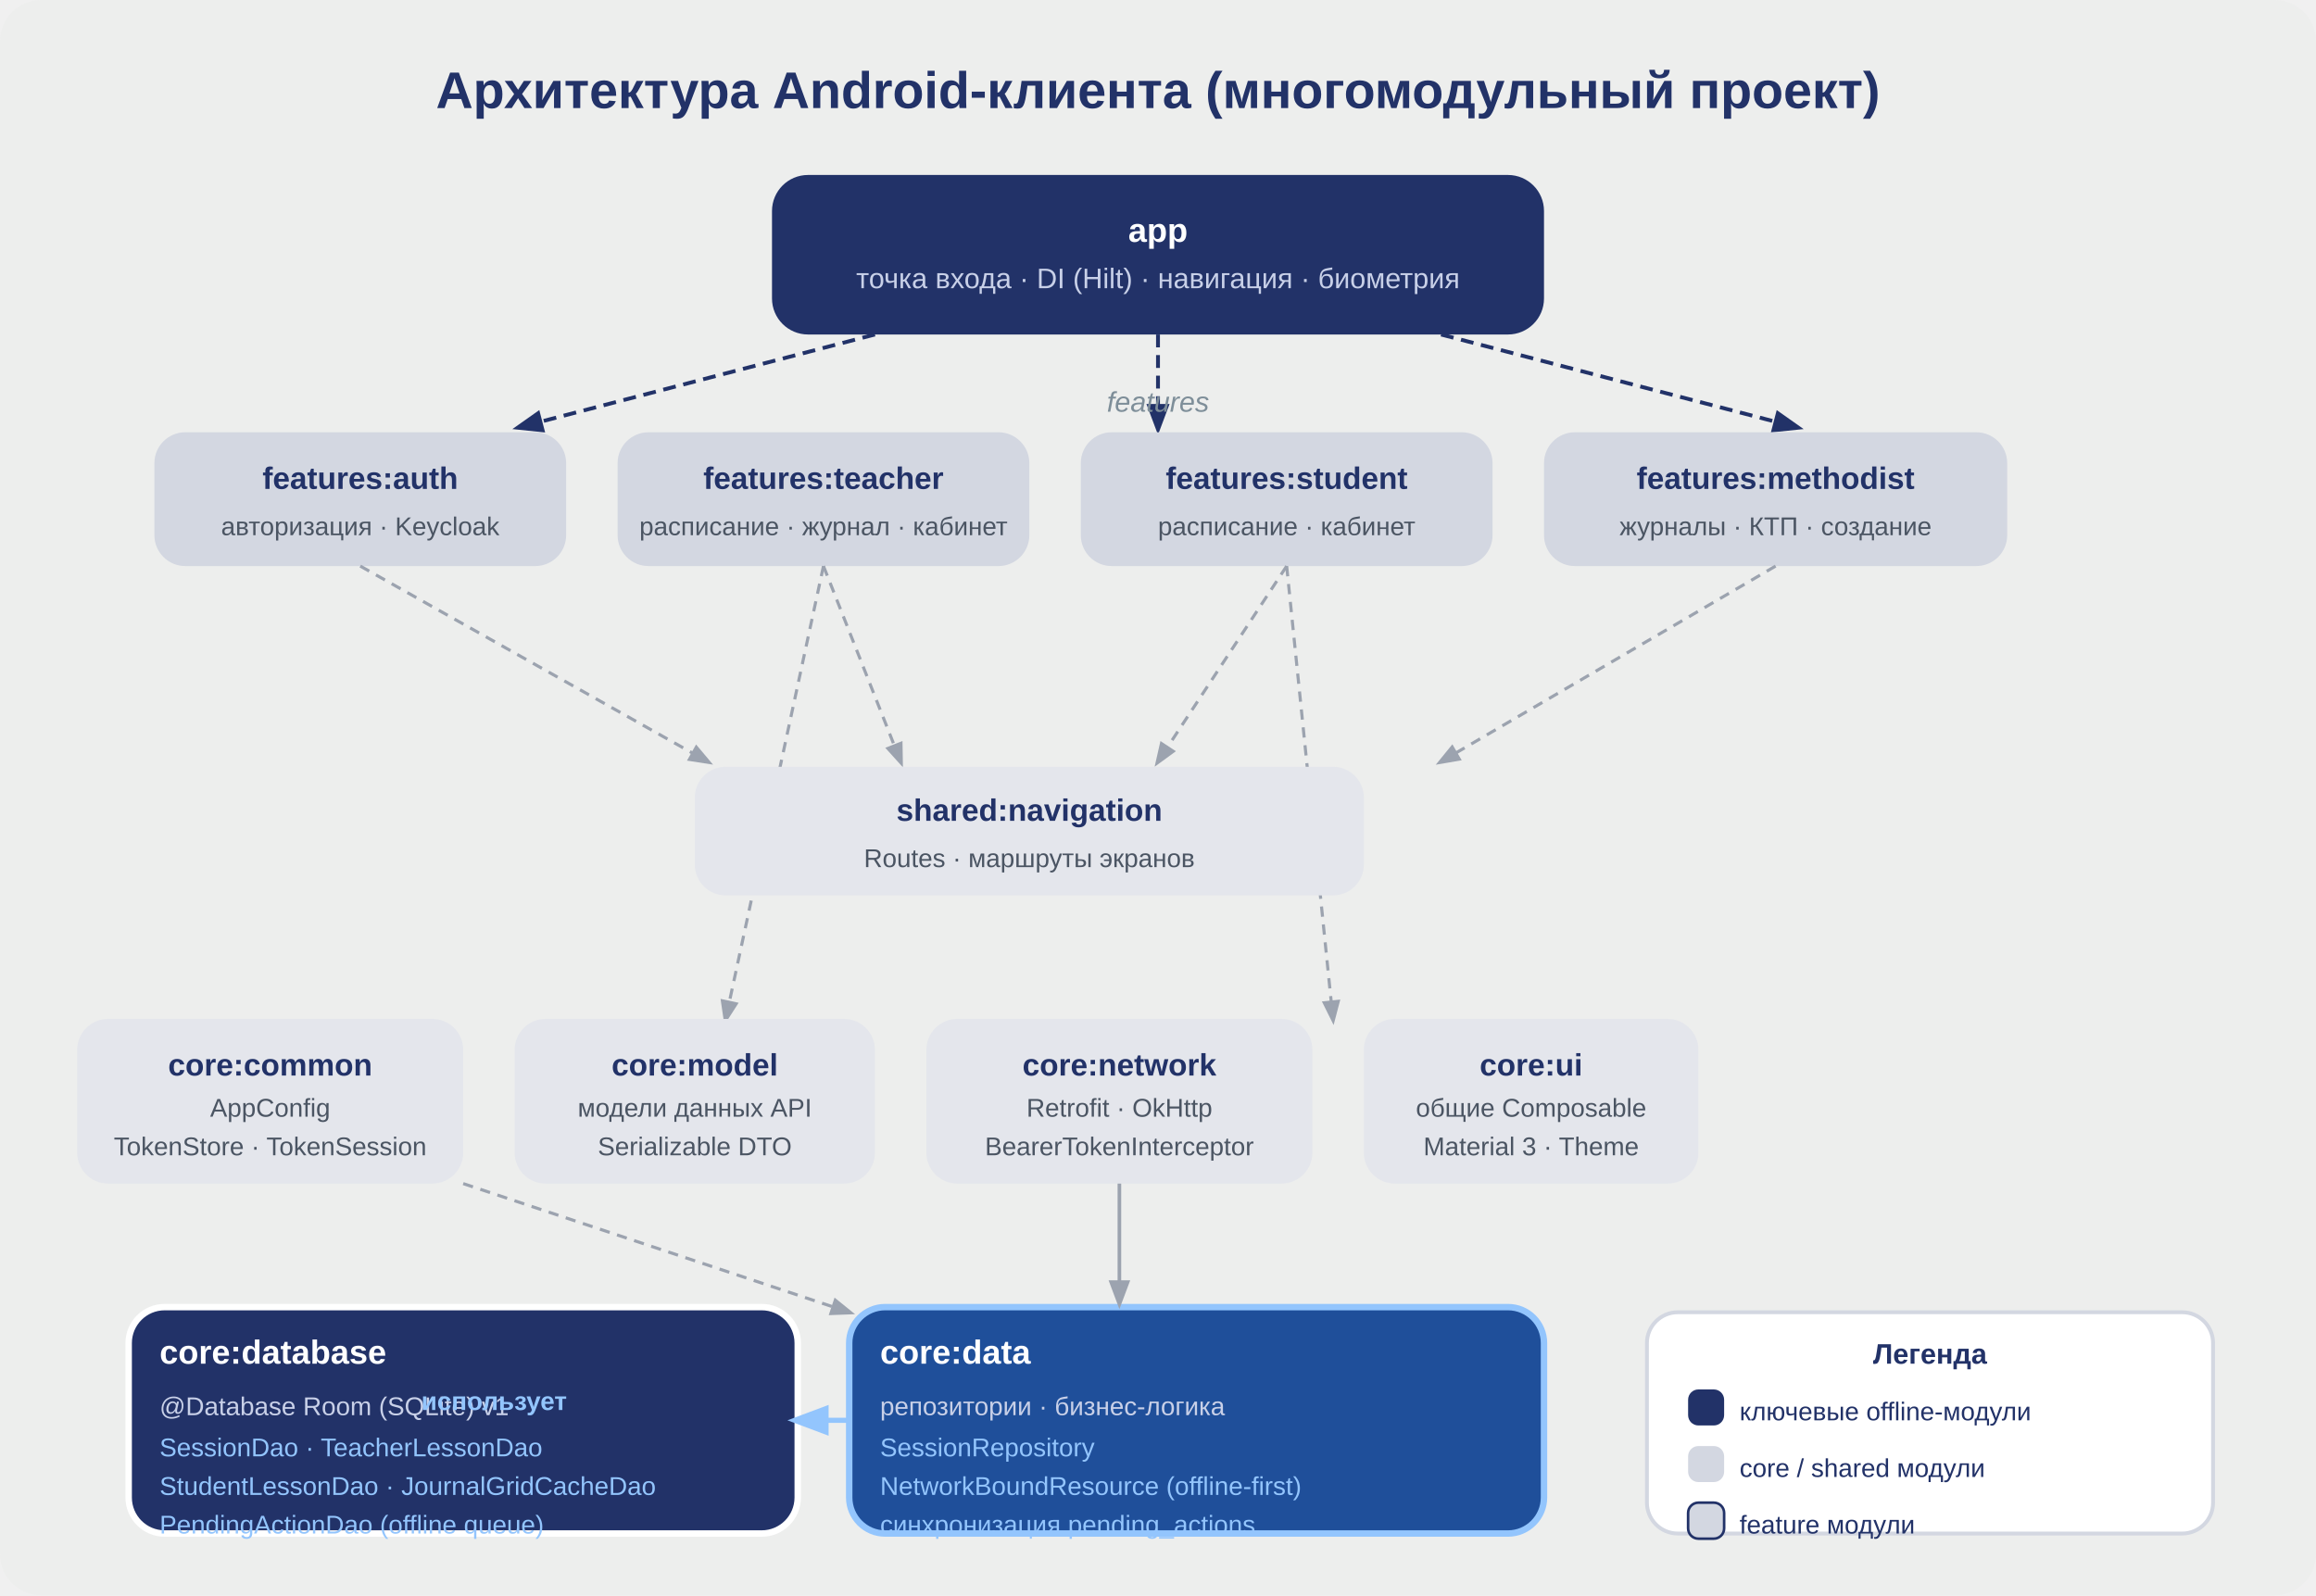
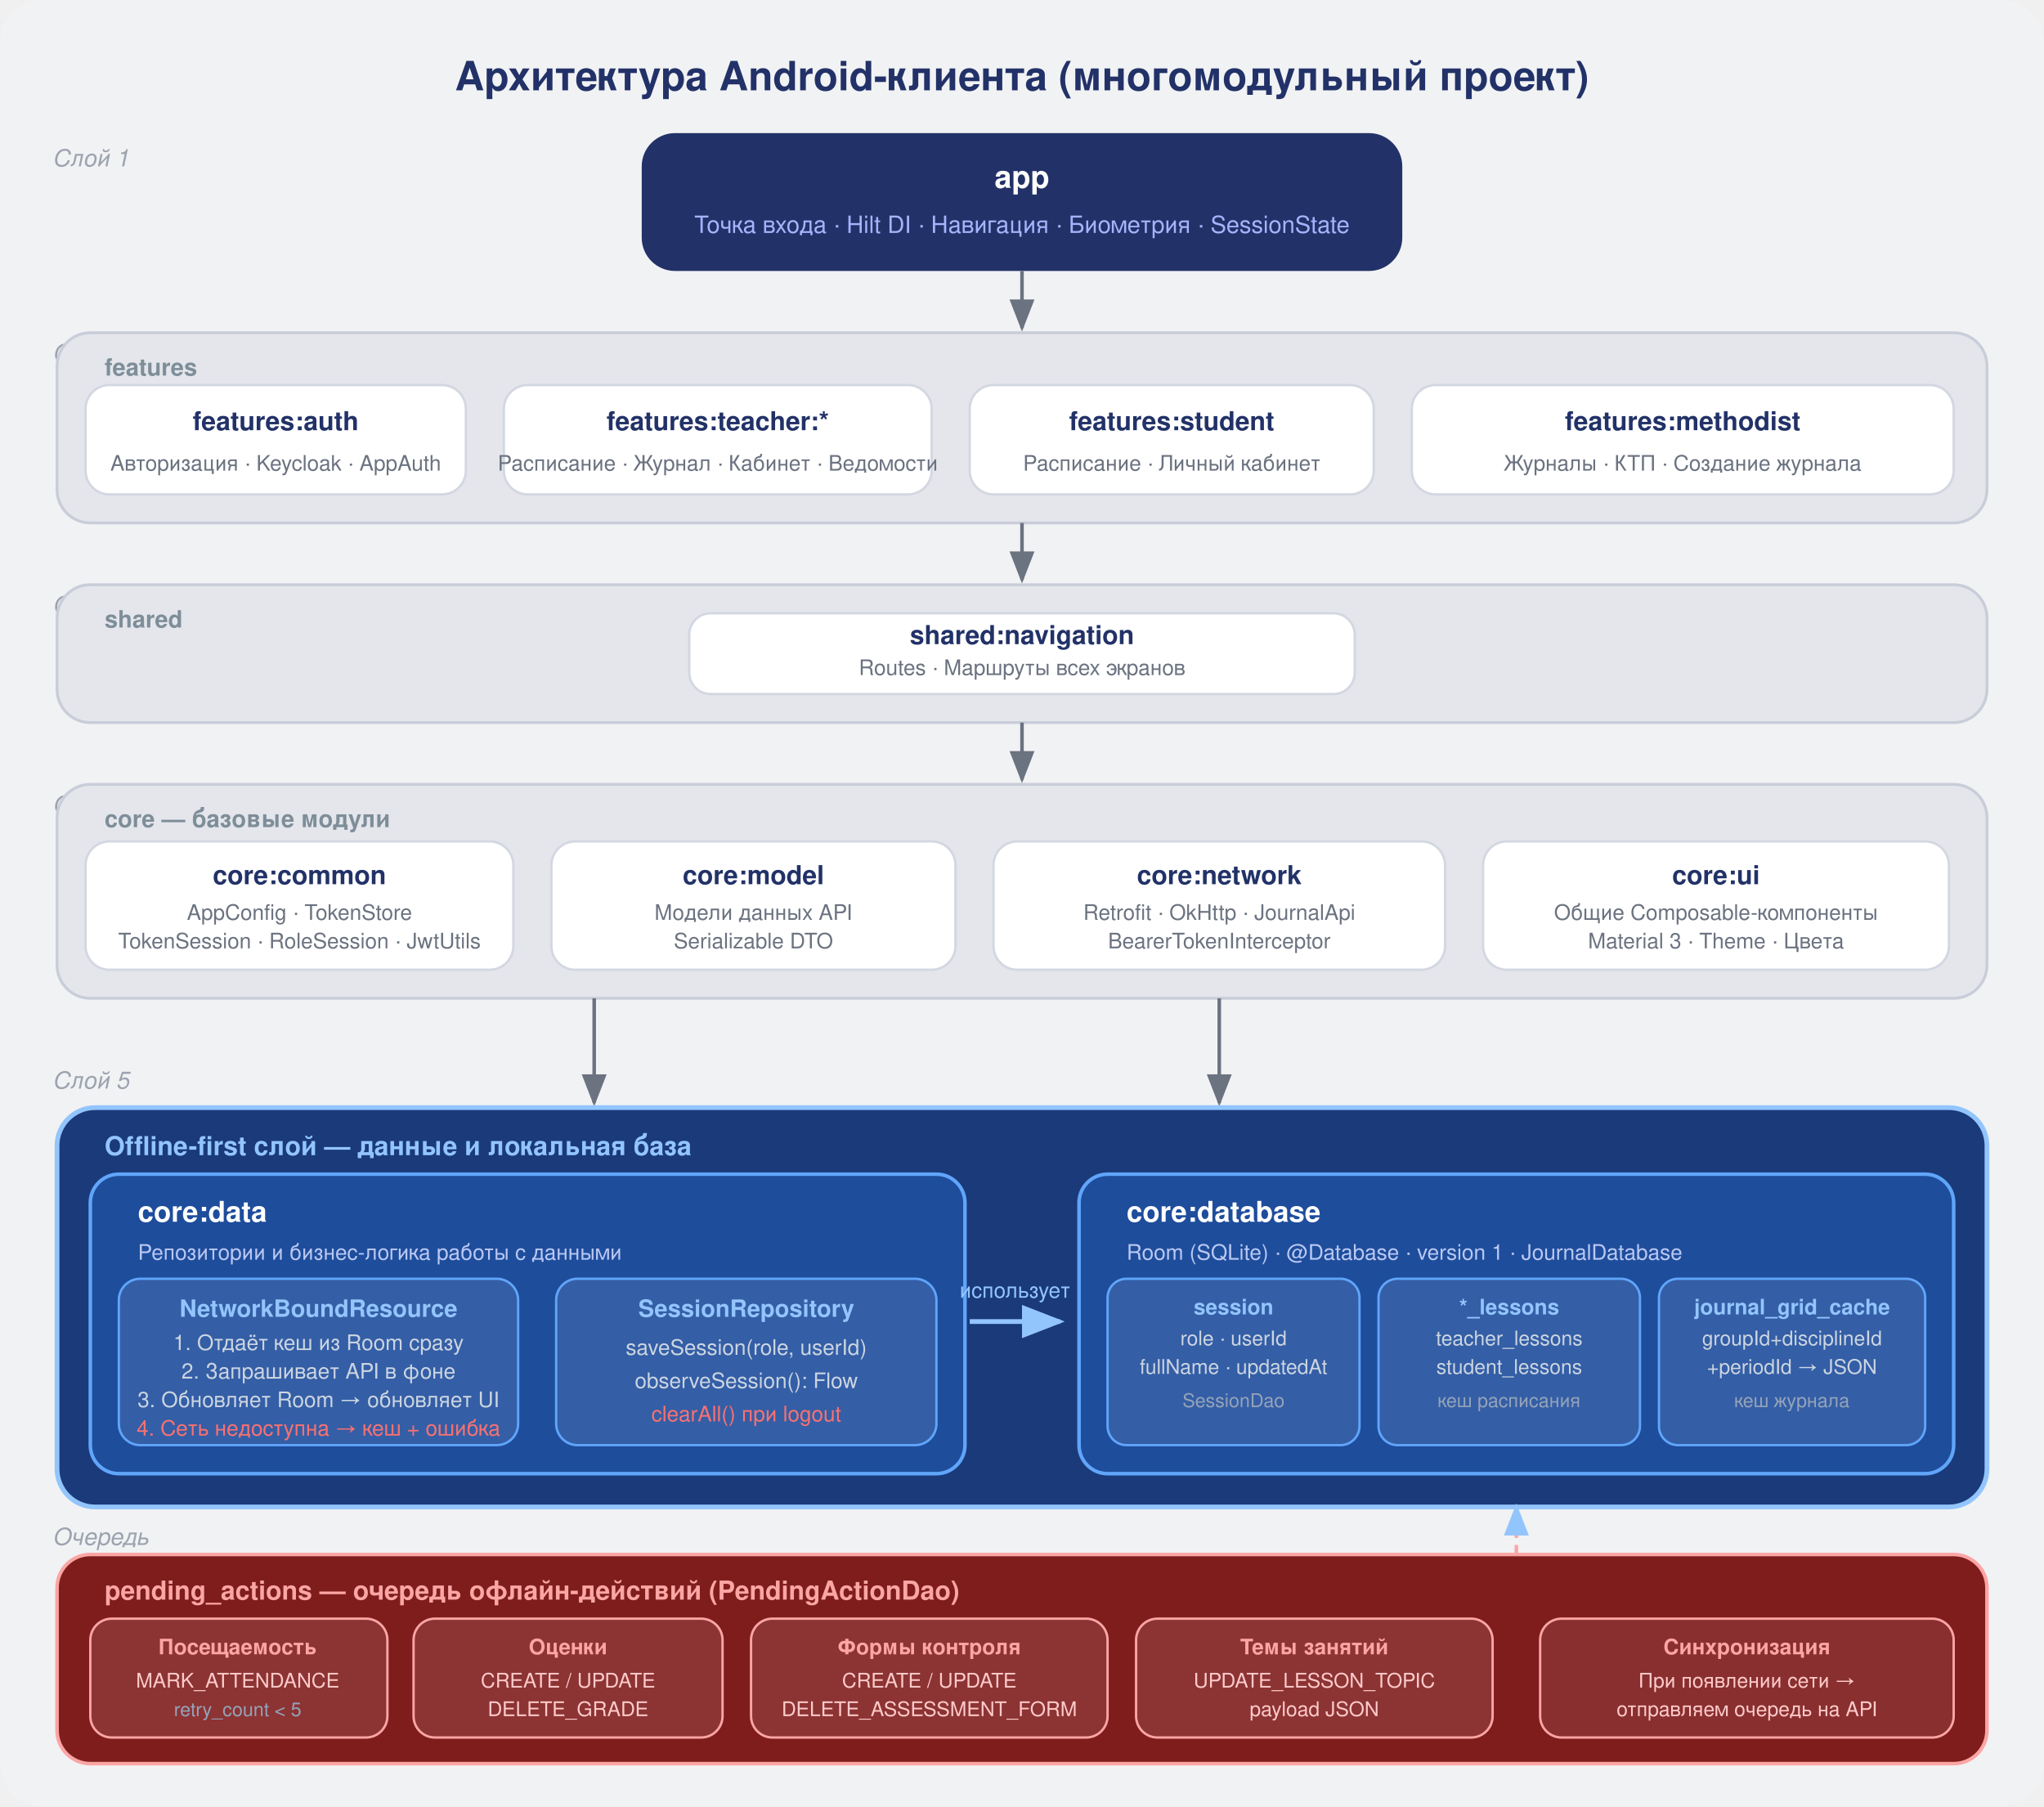
- <svg xmlns="http://www.w3.org/2000/svg" viewBox="0 0 900 620" width="900" height="620" font-family="'Segoe UI', Arial, sans-serif">
-   <rect width="900" height="620" fill="#EDEEED" rx="16" />
-   <text x="450" y="42" text-anchor="middle" font-size="20" font-weight="bold" fill="#223268">Архитектура Android-клиента (многомодульный проект)</text>
-   <rect x="300" y="68" width="300" height="62" rx="14" fill="#223268" />
-   <text x="450" y="94" text-anchor="middle" font-size="13" font-weight="bold" fill="#fff">app</text>
-   <text x="450" y="112" text-anchor="middle" font-size="11" fill="#c8d0e8">точка входа · DI (Hilt) · навигация · биометрия</text>
-   <line x1="340" y1="130" x2="202" y2="166" stroke="#223268" stroke-width="1.5" stroke-dasharray="5,3" marker-end="url(#arr)" />
-   <line x1="450" y1="130" x2="450" y2="166" stroke="#223268" stroke-width="1.5" stroke-dasharray="5,3" marker-end="url(#arr)" />
-   <line x1="560" y1="130" x2="698" y2="166" stroke="#223268" stroke-width="1.5" stroke-dasharray="5,3" marker-end="url(#arr)" />
-   <text x="450" y="160" text-anchor="middle" font-size="11" fill="#7E8E99" font-style="italic">features</text>
-   <rect x="60" y="168" width="160" height="52" rx="12" fill="#D3D7E1" />
-   <text x="140" y="190" text-anchor="middle" font-size="12" font-weight="bold" fill="#223268">features:auth</text>
-   <text x="140" y="208" text-anchor="middle" font-size="10" fill="#4B5563">авторизация · Keycloak</text>
-   <rect x="240" y="168" width="160" height="52" rx="12" fill="#D3D7E1" />
-   <text x="320" y="190" text-anchor="middle" font-size="12" font-weight="bold" fill="#223268">features:teacher</text>
-   <text x="320" y="208" text-anchor="middle" font-size="10" fill="#4B5563">расписание · журнал · кабинет</text>
-   <rect x="420" y="168" width="160" height="52" rx="12" fill="#D3D7E1" />
-   <text x="500" y="190" text-anchor="middle" font-size="12" font-weight="bold" fill="#223268">features:student</text>
-   <text x="500" y="208" text-anchor="middle" font-size="10" fill="#4B5563">расписание · кабинет</text>
-   <rect x="600" y="168" width="180" height="52" rx="12" fill="#D3D7E1" />
-   <text x="690" y="190" text-anchor="middle" font-size="12" font-weight="bold" fill="#223268">features:methodist</text>
-   <text x="690" y="208" text-anchor="middle" font-size="10" fill="#4B5563">журналы · КТП · создание</text>
-   <line x1="140" y1="220" x2="275" y2="296" stroke="#9CA3AF" stroke-width="1.2" stroke-dasharray="4,3" marker-end="url(#arrGray)" />
-   <line x1="320" y1="220" x2="350" y2="296" stroke="#9CA3AF" stroke-width="1.2" stroke-dasharray="4,3" marker-end="url(#arrGray)" />
-   <line x1="500" y1="220" x2="450" y2="296" stroke="#9CA3AF" stroke-width="1.2" stroke-dasharray="4,3" marker-end="url(#arrGray)" />
-   <line x1="690" y1="220" x2="560" y2="296" stroke="#9CA3AF" stroke-width="1.2" stroke-dasharray="4,3" marker-end="url(#arrGray)" />
-   <line x1="320" y1="220" x2="282" y2="396" stroke="#9CA3AF" stroke-width="1.2" stroke-dasharray="4,3" marker-end="url(#arrGray)" />
-   <line x1="500" y1="220" x2="518" y2="396" stroke="#9CA3AF" stroke-width="1.2" stroke-dasharray="4,3" marker-end="url(#arrGray)" />
-   <rect x="270" y="298" width="260" height="50" rx="12" fill="#E4E6EC" />
-   <text x="400" y="319" text-anchor="middle" font-size="12" font-weight="bold" fill="#223268">shared:navigation</text>
-   <text x="400" y="337" text-anchor="middle" font-size="10" fill="#4B5563">Routes · маршруты экранов</text>
-   <rect x="30" y="396" width="150" height="64" rx="12" fill="#E4E6EC" />
-   <text x="105" y="418" text-anchor="middle" font-size="12" font-weight="bold" fill="#223268">core:common</text>
-   <text x="105" y="434" text-anchor="middle" font-size="10" fill="#4B5563">AppConfig</text>
-   <text x="105" y="449" text-anchor="middle" font-size="10" fill="#4B5563">TokenStore · TokenSession</text>
-   <rect x="200" y="396" width="140" height="64" rx="12" fill="#E4E6EC" />
-   <text x="270" y="418" text-anchor="middle" font-size="12" font-weight="bold" fill="#223268">core:model</text>
-   <text x="270" y="434" text-anchor="middle" font-size="10" fill="#4B5563">модели данных API</text>
-   <text x="270" y="449" text-anchor="middle" font-size="10" fill="#4B5563">Serializable DTO</text>
-   <rect x="360" y="396" width="150" height="64" rx="12" fill="#E4E6EC" />
-   <text x="435" y="418" text-anchor="middle" font-size="12" font-weight="bold" fill="#223268">core:network</text>
-   <text x="435" y="434" text-anchor="middle" font-size="10" fill="#4B5563">Retrofit · OkHttp</text>
-   <text x="435" y="449" text-anchor="middle" font-size="10" fill="#4B5563">BearerTokenInterceptor</text>
-   <rect x="530" y="396" width="130" height="64" rx="12" fill="#E4E6EC" />
-   <text x="595" y="418" text-anchor="middle" font-size="12" font-weight="bold" fill="#223268">core:ui</text>
-   <text x="595" y="434" text-anchor="middle" font-size="10" fill="#4B5563">общие Composable</text>
-   <text x="595" y="449" text-anchor="middle" font-size="10" fill="#4B5563">Material 3 · Theme</text>
-   <rect x="50" y="508" width="260" height="88" rx="14" fill="#223268" stroke="#ffffff" stroke-width="2.5" />
-   <text x="62" y="530" font-size="13" font-weight="bold" fill="#fff">core:database</text>
-   <text x="62" y="550" font-size="10" fill="#c8d0e8">@Database  Room (SQLite)  v1</text>
-   <text x="62" y="566" font-size="10" fill="#93C5FD">SessionDao · TeacherLessonDao</text>
-   <text x="62" y="581" font-size="10" fill="#93C5FD">StudentLessonDao · JournalGridCacheDao</text>
-   <text x="62" y="596" font-size="10" fill="#93C5FD">PendingActionDao (offline queue)</text>
-   <rect x="330" y="508" width="270" height="88" rx="14" fill="#1F4F9A" stroke="#93C5FD" stroke-width="2.5" />
-   <text x="342" y="530" font-size="13" font-weight="bold" fill="#fff">core:data</text>
-   <text x="342" y="550" font-size="10" fill="#c8d0e8">репозитории · бизнес-логика</text>
-   <text x="342" y="566" font-size="10" fill="#93C5FD">SessionRepository</text>
-   <text x="342" y="581" font-size="10" fill="#93C5FD">NetworkBoundResource (offline-first)</text>
-   <text x="342" y="596" font-size="10" fill="#93C5FD">синхронизация pending_actions</text>
-   <rect x="640" y="510" width="220" height="86" rx="12" fill="#fff" stroke="#D3D7E1" stroke-width="1.5" />
-   <text x="750" y="530" text-anchor="middle" font-size="11" font-weight="bold" fill="#223268">Легенда</text>
-   <rect x="656" y="540" width="14" height="14" rx="4" fill="#223268" />
-   <text x="676" y="552" font-size="10" fill="#223268">ключевые offline-модули</text>
-   <rect x="656" y="562" width="14" height="14" rx="4" fill="#D3D7E1" />
-   <text x="676" y="574" font-size="10" fill="#223268">core / shared модули</text>
-   <rect x="656" y="584" width="14" height="14" rx="4" fill="#D3D7E1" stroke="#223268" stroke-width="1" />
-   <text x="676" y="596" font-size="10" fill="#223268">feature модули</text>
-   <line x1="330" y1="552" x2="310" y2="552" stroke="#93C5FD" stroke-width="2" marker-end="url(#arrBlue)" />
-   <line x1="435" y1="460" x2="435" y2="506" stroke="#9CA3AF" stroke-width="1.4" marker-end="url(#arrGray)" />
-   <line x1="180" y1="460" x2="330" y2="510" stroke="#9CA3AF" stroke-width="1.2" stroke-dasharray="4,3" marker-end="url(#arrGray)" />
-   <text x="192" y="548" text-anchor="middle" font-size="10" fill="#93C5FD" font-weight="bold">использует</text>
+ <svg xmlns="http://www.w3.org/2000/svg" viewBox="0 0 860 760" width="860" height="760" font-family="'Segoe UI', Helvetica, Arial, sans-serif">
  <defs>
-     <marker id="arr" markerWidth="8" markerHeight="8" refX="6" refY="3" orient="auto">
-       <path d="M0,0 L0,6 L8,3 z" fill="#223268" />
+     <marker id="a" markerWidth="9" markerHeight="9" refX="8" refY="3.5" orient="auto">
+       <path d="M0,0 L0,7 L9,3.5 z" fill="#6B7280" />
    </marker>
-     <marker id="arrGray" markerWidth="8" markerHeight="8" refX="6" refY="3" orient="auto">
-       <path d="M0,0 L0,6 L8,3 z" fill="#9CA3AF" />
+     <marker id="b" markerWidth="9" markerHeight="9" refX="8" refY="3.5" orient="auto">
+       <path d="M0,0 L0,7 L9,3.5 z" fill="#93C5FD" />
    </marker>
-     <marker id="arrBlue" markerWidth="8" markerHeight="8" refX="6" refY="3" orient="auto">
-       <path d="M0,0 L0,6 L8,3 z" fill="#93C5FD" />
+     <marker id="c" markerWidth="9" markerHeight="9" refX="8" refY="3.5" orient="auto">
+       <path d="M0,0 L0,7 L9,3.5 z" fill="#223268" />
    </marker>
  </defs>
+   <rect width="860" height="760" fill="#F1F2F4" rx="18" />
+   <text x="430" y="38" text-anchor="middle" font-size="17" font-weight="700" fill="#223268">
+     Архитектура Android-клиента (многомодульный проект)
+   </text>
+   <text x="22" y="70" font-size="10" fill="#9CA3AF" font-style="italic">Слой 1</text>
+   <rect x="270" y="56" width="320" height="58" rx="14" fill="#223268" />
+   <text x="430" y="79" text-anchor="middle" font-size="13" font-weight="700" fill="#fff">app</text>
+   <text x="430" y="98" text-anchor="middle" font-size="10" fill="#A5B4FC">
+     Точка входа · Hilt DI · Навигация · Биометрия · SessionState
+   </text>
+   <line x1="430" y1="114" x2="430" y2="138" stroke="#6B7280" stroke-width="1.5" marker-end="url(#a)" />
+   <text x="22" y="152" font-size="10" fill="#9CA3AF" font-style="italic">Слой 2</text>
+   <rect x="24" y="140" width="812" height="80" rx="14" fill="#E4E6EC" stroke="#C8CDD8" stroke-width="1.2" />
+   <text x="44" y="158" font-size="10" font-weight="600" fill="#7E8E99">features</text>
+   <rect x="36" y="162" width="160" height="46" rx="10" fill="#fff" stroke="#D3D7E1" stroke-width="1" />
+   <text x="116" y="181" text-anchor="middle" font-size="11" font-weight="700" fill="#223268">features:auth</text>
+   <text x="116" y="198" text-anchor="middle" font-size="9" fill="#6B7280">Авторизация · Keycloak · AppAuth</text>
+   <rect x="212" y="162" width="180" height="46" rx="10" fill="#fff" stroke="#D3D7E1" stroke-width="1" />
+   <text x="302" y="181" text-anchor="middle" font-size="11" font-weight="700" fill="#223268">features:teacher:*</text>
+   <text x="302" y="198" text-anchor="middle" font-size="9" fill="#6B7280">Расписание · Журнал · Кабинет · Ведомости</text>
+   <rect x="408" y="162" width="170" height="46" rx="10" fill="#fff" stroke="#D3D7E1" stroke-width="1" />
+   <text x="493" y="181" text-anchor="middle" font-size="11" font-weight="700" fill="#223268">features:student</text>
+   <text x="493" y="198" text-anchor="middle" font-size="9" fill="#6B7280">Расписание · Личный кабинет</text>
+   <rect x="594" y="162" width="228" height="46" rx="10" fill="#fff" stroke="#D3D7E1" stroke-width="1" />
+   <text x="708" y="181" text-anchor="middle" font-size="11" font-weight="700" fill="#223268">features:methodist</text>
+   <text x="708" y="198" text-anchor="middle" font-size="9" fill="#6B7280">Журналы · КТП · Создание журнала</text>
+   <line x1="430" y1="220" x2="430" y2="244" stroke="#6B7280" stroke-width="1.5" marker-end="url(#a)" />
+   <text x="22" y="258" font-size="10" fill="#9CA3AF" font-style="italic">Слой 3</text>
+   <rect x="24" y="246" width="812" height="58" rx="14" fill="#E4E6EC" stroke="#C8CDD8" stroke-width="1.2" />
+   <text x="44" y="264" font-size="10" font-weight="600" fill="#7E8E99">shared</text>
+   <rect x="290" y="258" width="280" height="34" rx="9" fill="#fff" stroke="#D3D7E1" stroke-width="1" />
+   <text x="430" y="271" text-anchor="middle" font-size="11" font-weight="700" fill="#223268">shared:navigation</text>
+   <text x="430" y="284" text-anchor="middle" font-size="9" fill="#6B7280">Routes · Маршруты всех экранов</text>
+   <line x1="430" y1="304" x2="430" y2="328" stroke="#6B7280" stroke-width="1.5" marker-end="url(#a)" />
+   <text x="22" y="342" font-size="10" fill="#9CA3AF" font-style="italic">Слой 4</text>
+   <rect x="24" y="330" width="812" height="90" rx="14" fill="#E4E6EC" stroke="#C8CDD8" stroke-width="1.2" />
+   <text x="44" y="348" font-size="10" font-weight="600" fill="#7E8E99">core — базовые модули</text>
+   <rect x="36" y="354" width="180" height="54" rx="10" fill="#fff" stroke="#D3D7E1" stroke-width="1" />
+   <text x="126" y="372" text-anchor="middle" font-size="11" font-weight="700" fill="#223268">core:common</text>
+   <text x="126" y="387" text-anchor="middle" font-size="9" fill="#6B7280">AppConfig · TokenStore</text>
+   <text x="126" y="399" text-anchor="middle" font-size="9" fill="#6B7280">TokenSession · RoleSession · JwtUtils</text>
+   <rect x="232" y="354" width="170" height="54" rx="10" fill="#fff" stroke="#D3D7E1" stroke-width="1" />
+   <text x="317" y="372" text-anchor="middle" font-size="11" font-weight="700" fill="#223268">core:model</text>
+   <text x="317" y="387" text-anchor="middle" font-size="9" fill="#6B7280">Модели данных API</text>
+   <text x="317" y="399" text-anchor="middle" font-size="9" fill="#6B7280">Serializable DTO</text>
+   <rect x="418" y="354" width="190" height="54" rx="10" fill="#fff" stroke="#D3D7E1" stroke-width="1" />
+   <text x="513" y="372" text-anchor="middle" font-size="11" font-weight="700" fill="#223268">core:network</text>
+   <text x="513" y="387" text-anchor="middle" font-size="9" fill="#6B7280">Retrofit · OkHttp · JournalApi</text>
+   <text x="513" y="399" text-anchor="middle" font-size="9" fill="#6B7280">BearerTokenInterceptor</text>
+   <rect x="624" y="354" width="196" height="54" rx="10" fill="#fff" stroke="#D3D7E1" stroke-width="1" />
+   <text x="722" y="372" text-anchor="middle" font-size="11" font-weight="700" fill="#223268">core:ui</text>
+   <text x="722" y="387" text-anchor="middle" font-size="9" fill="#6B7280">Общие Composable-компоненты</text>
+   <text x="722" y="399" text-anchor="middle" font-size="9" fill="#6B7280">Material 3 · Theme · Цвета</text>
+   <line x1="250" y1="420" x2="250" y2="464" stroke="#6B7280" stroke-width="1.5" marker-end="url(#a)" />
+   <line x1="513" y1="420" x2="513" y2="464" stroke="#6B7280" stroke-width="1.5" marker-end="url(#a)" />
+   <text x="22" y="458" font-size="10" fill="#9CA3AF" font-style="italic">Слой 5</text>
+   <rect x="24" y="466" width="812" height="168" rx="16" fill="#1A3A7A" stroke="#93C5FD" stroke-width="2" />
+   <text x="44" y="486" font-size="11" font-weight="700" fill="#93C5FD">
+     Offline-first слой — данные и локальная база
+   </text>
+   <rect x="38" y="494" width="368" height="126" rx="12" fill="#1E4D9C" stroke="#60A5FA" stroke-width="1.5" />
+   <text x="58" y="514" font-size="12" font-weight="700" fill="#fff">core:data</text>
+   <text x="58" y="530" font-size="9" fill="#BAC8F3">Репозитории и бизнес-логика работы с данными</text>
+   <rect x="50" y="538" width="168" height="70" rx="9" fill="#fff" fill-opacity="0.1" stroke="#60A5FA" stroke-width="1" />
+   <text x="134" y="554" text-anchor="middle" font-size="10" font-weight="700" fill="#93C5FD">NetworkBoundResource</text>
+   <text x="134" y="568" text-anchor="middle" font-size="9" fill="#CBD5E1">1. Отдаёт кеш из Room сразу</text>
+   <text x="134" y="580" text-anchor="middle" font-size="9" fill="#CBD5E1">2. Запрашивает API в фоне</text>
+   <text x="134" y="592" text-anchor="middle" font-size="9" fill="#CBD5E1">3. Обновляет Room → обновляет UI</text>
+   <text x="134" y="604" text-anchor="middle" font-size="9" fill="#F87171">4. Сеть недоступна → кеш + ошибка</text>
+   <rect x="234" y="538" width="160" height="70" rx="9" fill="#fff" fill-opacity="0.1" stroke="#60A5FA" stroke-width="1" />
+   <text x="314" y="554" text-anchor="middle" font-size="10" font-weight="700" fill="#93C5FD">SessionRepository</text>
+   <text x="314" y="570" text-anchor="middle" font-size="9" fill="#CBD5E1">saveSession(role, userId)</text>
+   <text x="314" y="584" text-anchor="middle" font-size="9" fill="#CBD5E1">observeSession(): Flow</text>
+   <text x="314" y="598" text-anchor="middle" font-size="9" fill="#F87171">clearAll() при logout</text>
+   <line x1="408" y1="556" x2="446" y2="556" stroke="#93C5FD" stroke-width="2" marker-end="url(#b)" />
+   <text x="427" y="546" text-anchor="middle" font-size="9" fill="#93C5FD">использует</text>
+   <rect x="454" y="494" width="368" height="126" rx="12" fill="#1E4D9C" stroke="#60A5FA" stroke-width="1.5" />
+   <text x="474" y="514" font-size="12" font-weight="700" fill="#fff">core:database</text>
+   <text x="474" y="530" font-size="9" fill="#BAC8F3">Room (SQLite) · @Database · version 1 · JournalDatabase</text>
+   <rect x="466" y="538" width="106" height="70" rx="8" fill="#fff" fill-opacity="0.1" stroke="#60A5FA" stroke-width="1" />
+   <text x="519" y="553" text-anchor="middle" font-size="9" font-weight="700" fill="#93C5FD">session</text>
+   <text x="519" y="566" text-anchor="middle" font-size="8.5" fill="#CBD5E1">role · userId</text>
+   <text x="519" y="578" text-anchor="middle" font-size="8.5" fill="#CBD5E1">fullName · updatedAt</text>
+   <text x="519" y="592" text-anchor="middle" font-size="8" fill="#94A3B8">SessionDao</text>
+   <rect x="580" y="538" width="110" height="70" rx="8" fill="#fff" fill-opacity="0.1" stroke="#60A5FA" stroke-width="1" />
+   <text x="635" y="553" text-anchor="middle" font-size="9" font-weight="700" fill="#93C5FD">*_lessons</text>
+   <text x="635" y="566" text-anchor="middle" font-size="8.5" fill="#CBD5E1">teacher_lessons</text>
+   <text x="635" y="578" text-anchor="middle" font-size="8.5" fill="#CBD5E1">student_lessons</text>
+   <text x="635" y="592" text-anchor="middle" font-size="8" fill="#94A3B8">кеш расписания</text>
+   <rect x="698" y="538" width="112" height="70" rx="8" fill="#fff" fill-opacity="0.1" stroke="#60A5FA" stroke-width="1" />
+   <text x="754" y="553" text-anchor="middle" font-size="9" font-weight="700" fill="#93C5FD">journal_grid_cache</text>
+   <text x="754" y="566" text-anchor="middle" font-size="8.5" fill="#CBD5E1">groupId+disciplineId</text>
+   <text x="754" y="578" text-anchor="middle" font-size="8.5" fill="#CBD5E1">+periodId → JSON</text>
+   <text x="754" y="592" text-anchor="middle" font-size="8" fill="#94A3B8">кеш журнала</text>
+   <text x="22" y="650" font-size="10" fill="#9CA3AF" font-style="italic">Очередь</text>
+   <rect x="24" y="654" width="812" height="88" rx="14" fill="#7F1D1D" stroke="#FCA5A5" stroke-width="1.5" />
+   <text x="44" y="673" font-size="11" font-weight="700" fill="#FCA5A5">
+     pending_actions — очередь офлайн-действий (PendingActionDao)
+   </text>
+   <rect x="38" y="681" width="125" height="50" rx="9" fill="#fff" fill-opacity="0.1" stroke="#FCA5A5" stroke-width="1" />
+   <text x="100" y="696" text-anchor="middle" font-size="9" font-weight="700" fill="#FCA5A5">Посещаемость</text>
+   <text x="100" y="710" text-anchor="middle" font-size="8.5" fill="#FECACA">MARK_ATTENDANCE</text>
+   <text x="100" y="722" text-anchor="middle" font-size="8" fill="#94A3B8">retry_count &lt; 5</text>
+   <rect x="174" y="681" width="130" height="50" rx="9" fill="#fff" fill-opacity="0.1" stroke="#FCA5A5" stroke-width="1" />
+   <text x="239" y="696" text-anchor="middle" font-size="9" font-weight="700" fill="#FCA5A5">Оценки</text>
+   <text x="239" y="710" text-anchor="middle" font-size="8.5" fill="#FECACA">CREATE / UPDATE</text>
+   <text x="239" y="722" text-anchor="middle" font-size="8.5" fill="#FECACA">DELETE_GRADE</text>
+   <rect x="316" y="681" width="150" height="50" rx="9" fill="#fff" fill-opacity="0.1" stroke="#FCA5A5" stroke-width="1" />
+   <text x="391" y="696" text-anchor="middle" font-size="9" font-weight="700" fill="#FCA5A5">Формы контроля</text>
+   <text x="391" y="710" text-anchor="middle" font-size="8.5" fill="#FECACA">CREATE / UPDATE</text>
+   <text x="391" y="722" text-anchor="middle" font-size="8.5" fill="#FECACA">DELETE_ASSESSMENT_FORM</text>
+   <rect x="478" y="681" width="150" height="50" rx="9" fill="#fff" fill-opacity="0.1" stroke="#FCA5A5" stroke-width="1" />
+   <text x="553" y="696" text-anchor="middle" font-size="9" font-weight="700" fill="#FCA5A5">Темы занятий</text>
+   <text x="553" y="710" text-anchor="middle" font-size="8.5" fill="#FECACA">UPDATE_LESSON_TOPIC</text>
+   <text x="553" y="722" text-anchor="middle" font-size="8.5" fill="#FECACA">payload JSON</text>
+   <rect x="648" y="681" width="174" height="50" rx="9" fill="#fff" fill-opacity="0.08" stroke="#FCA5A5" stroke-width="1" />
+   <text x="735" y="696" text-anchor="middle" font-size="9" font-weight="700" fill="#FCA5A5">Синхронизация</text>
+   <text x="735" y="710" text-anchor="middle" font-size="8.5" fill="#FECACA">При появлении сети →</text>
+   <text x="735" y="722" text-anchor="middle" font-size="8.5" fill="#FECACA">отправляем очередь на API</text>
+   <line x1="638" y1="654" x2="638" y2="634" stroke="#FCA5A5" stroke-width="1.5" stroke-dasharray="4,3" marker-end="url(#b)" />
</svg>
